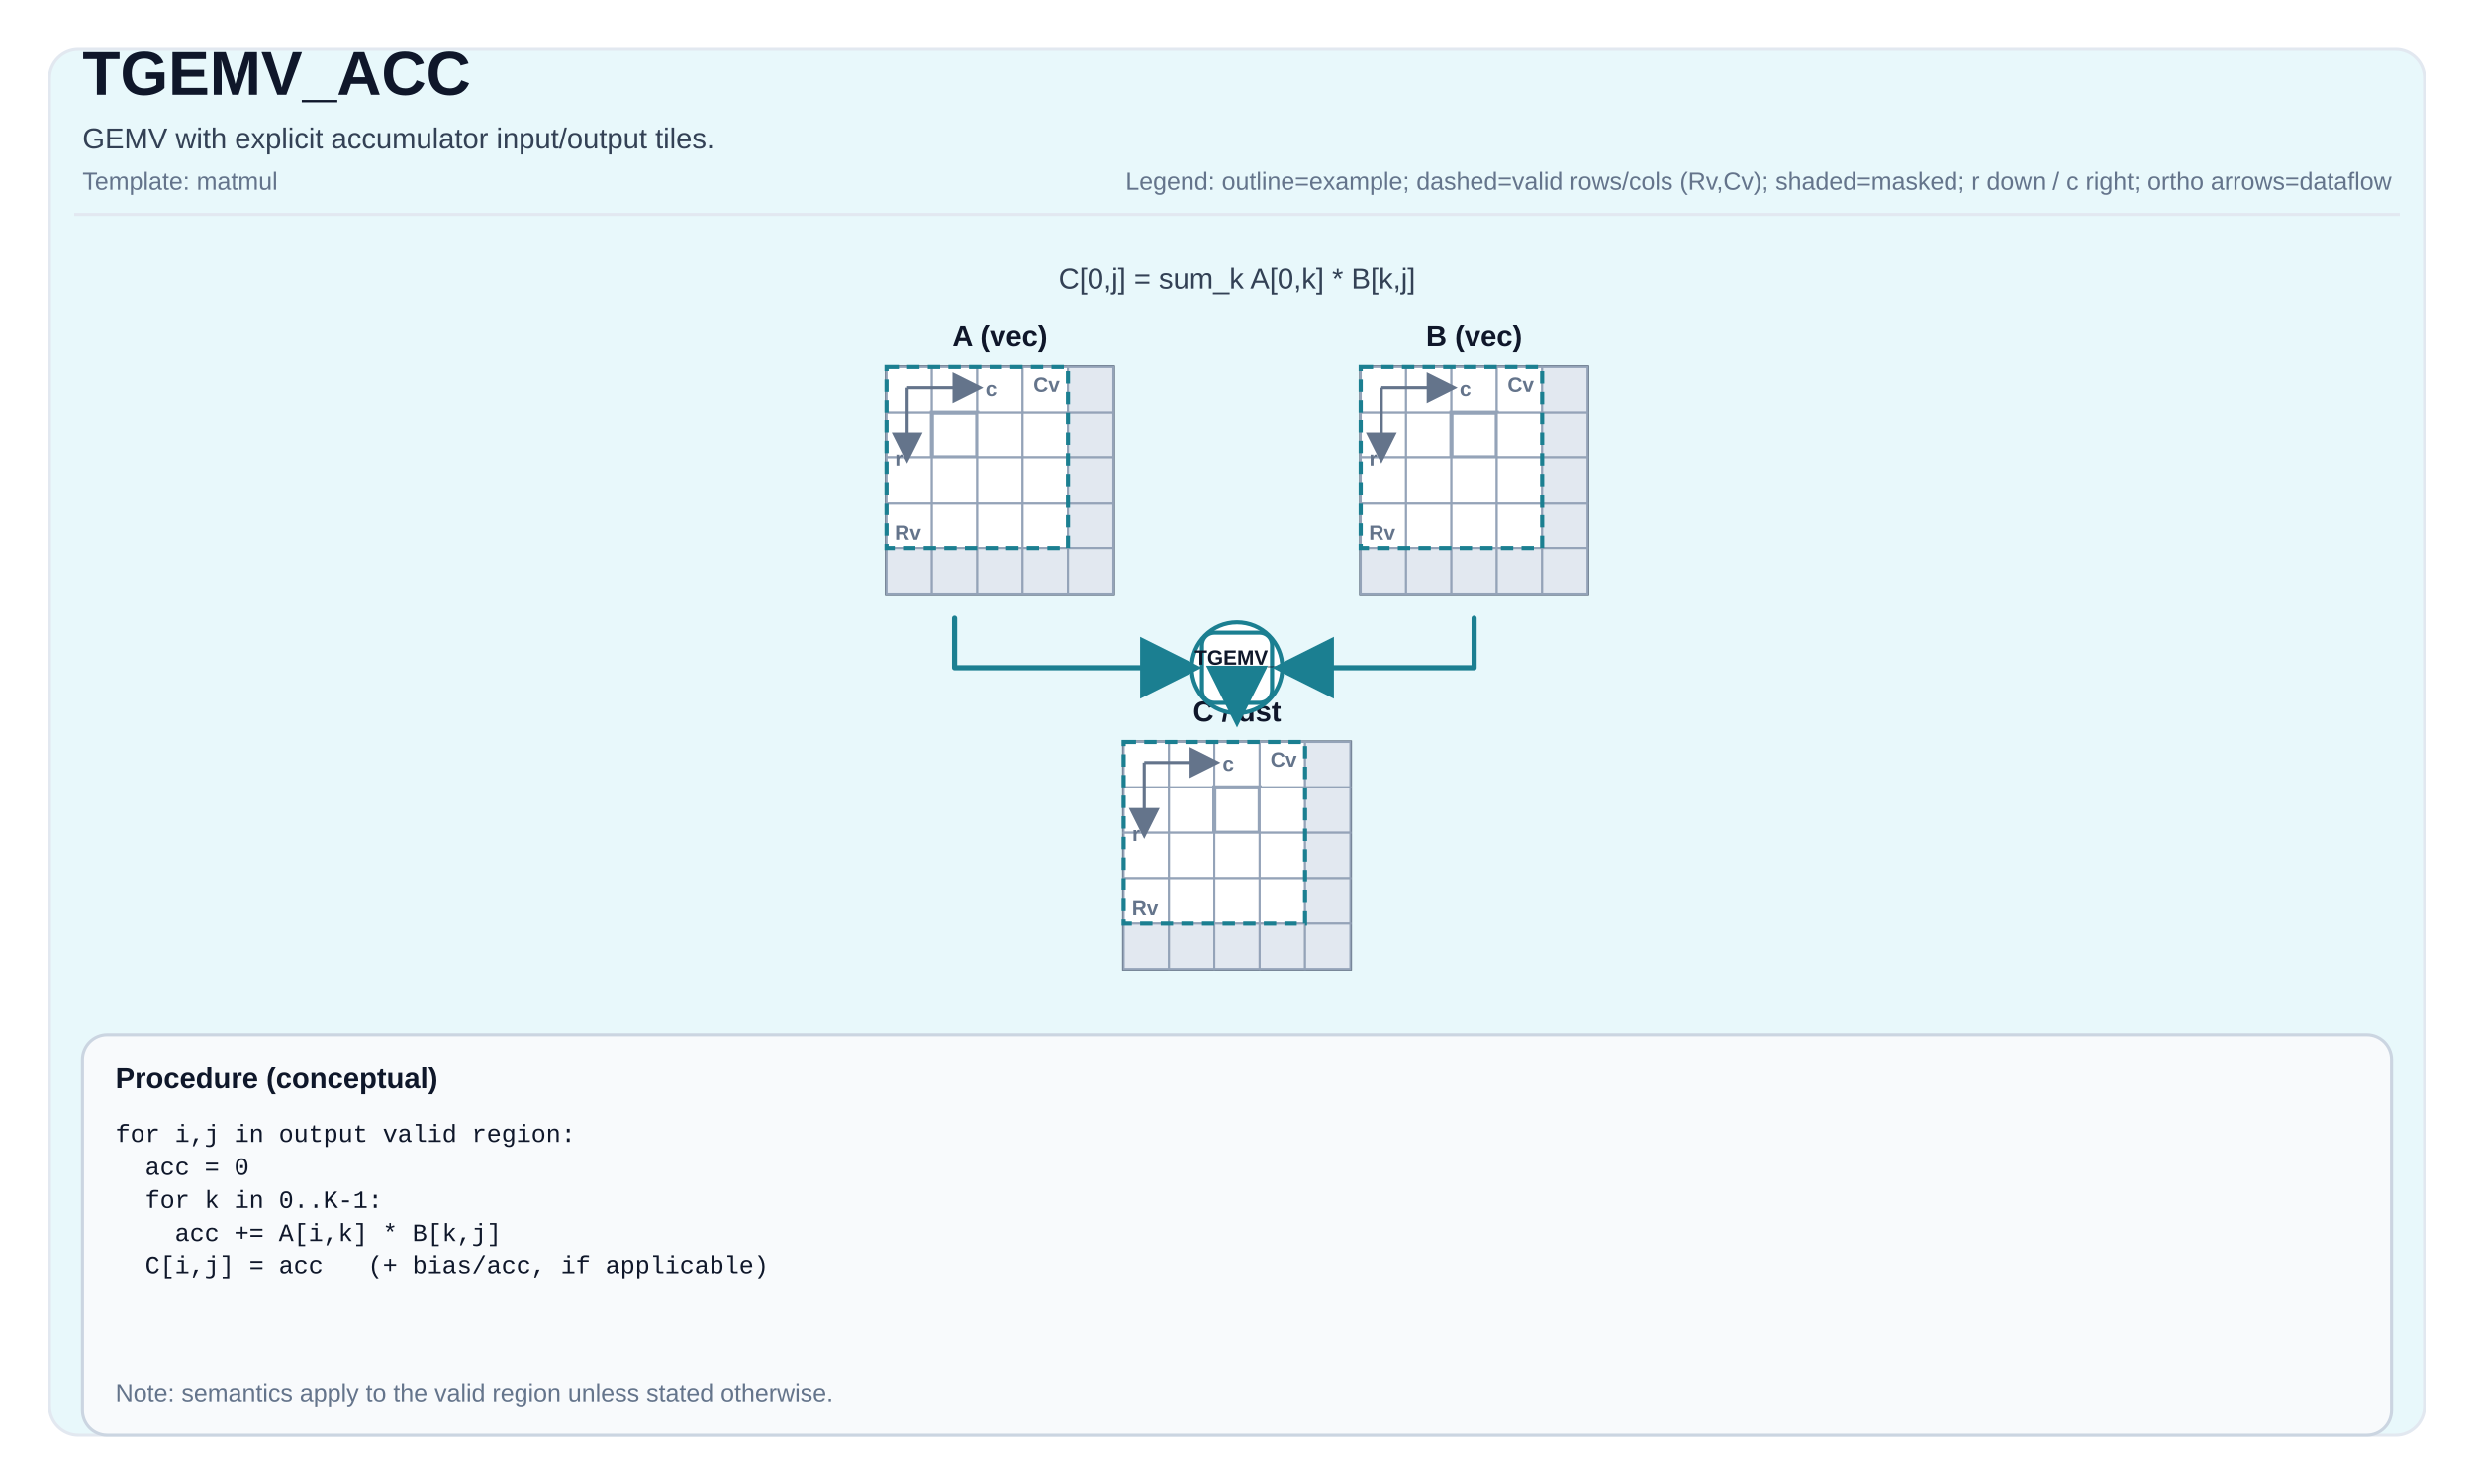
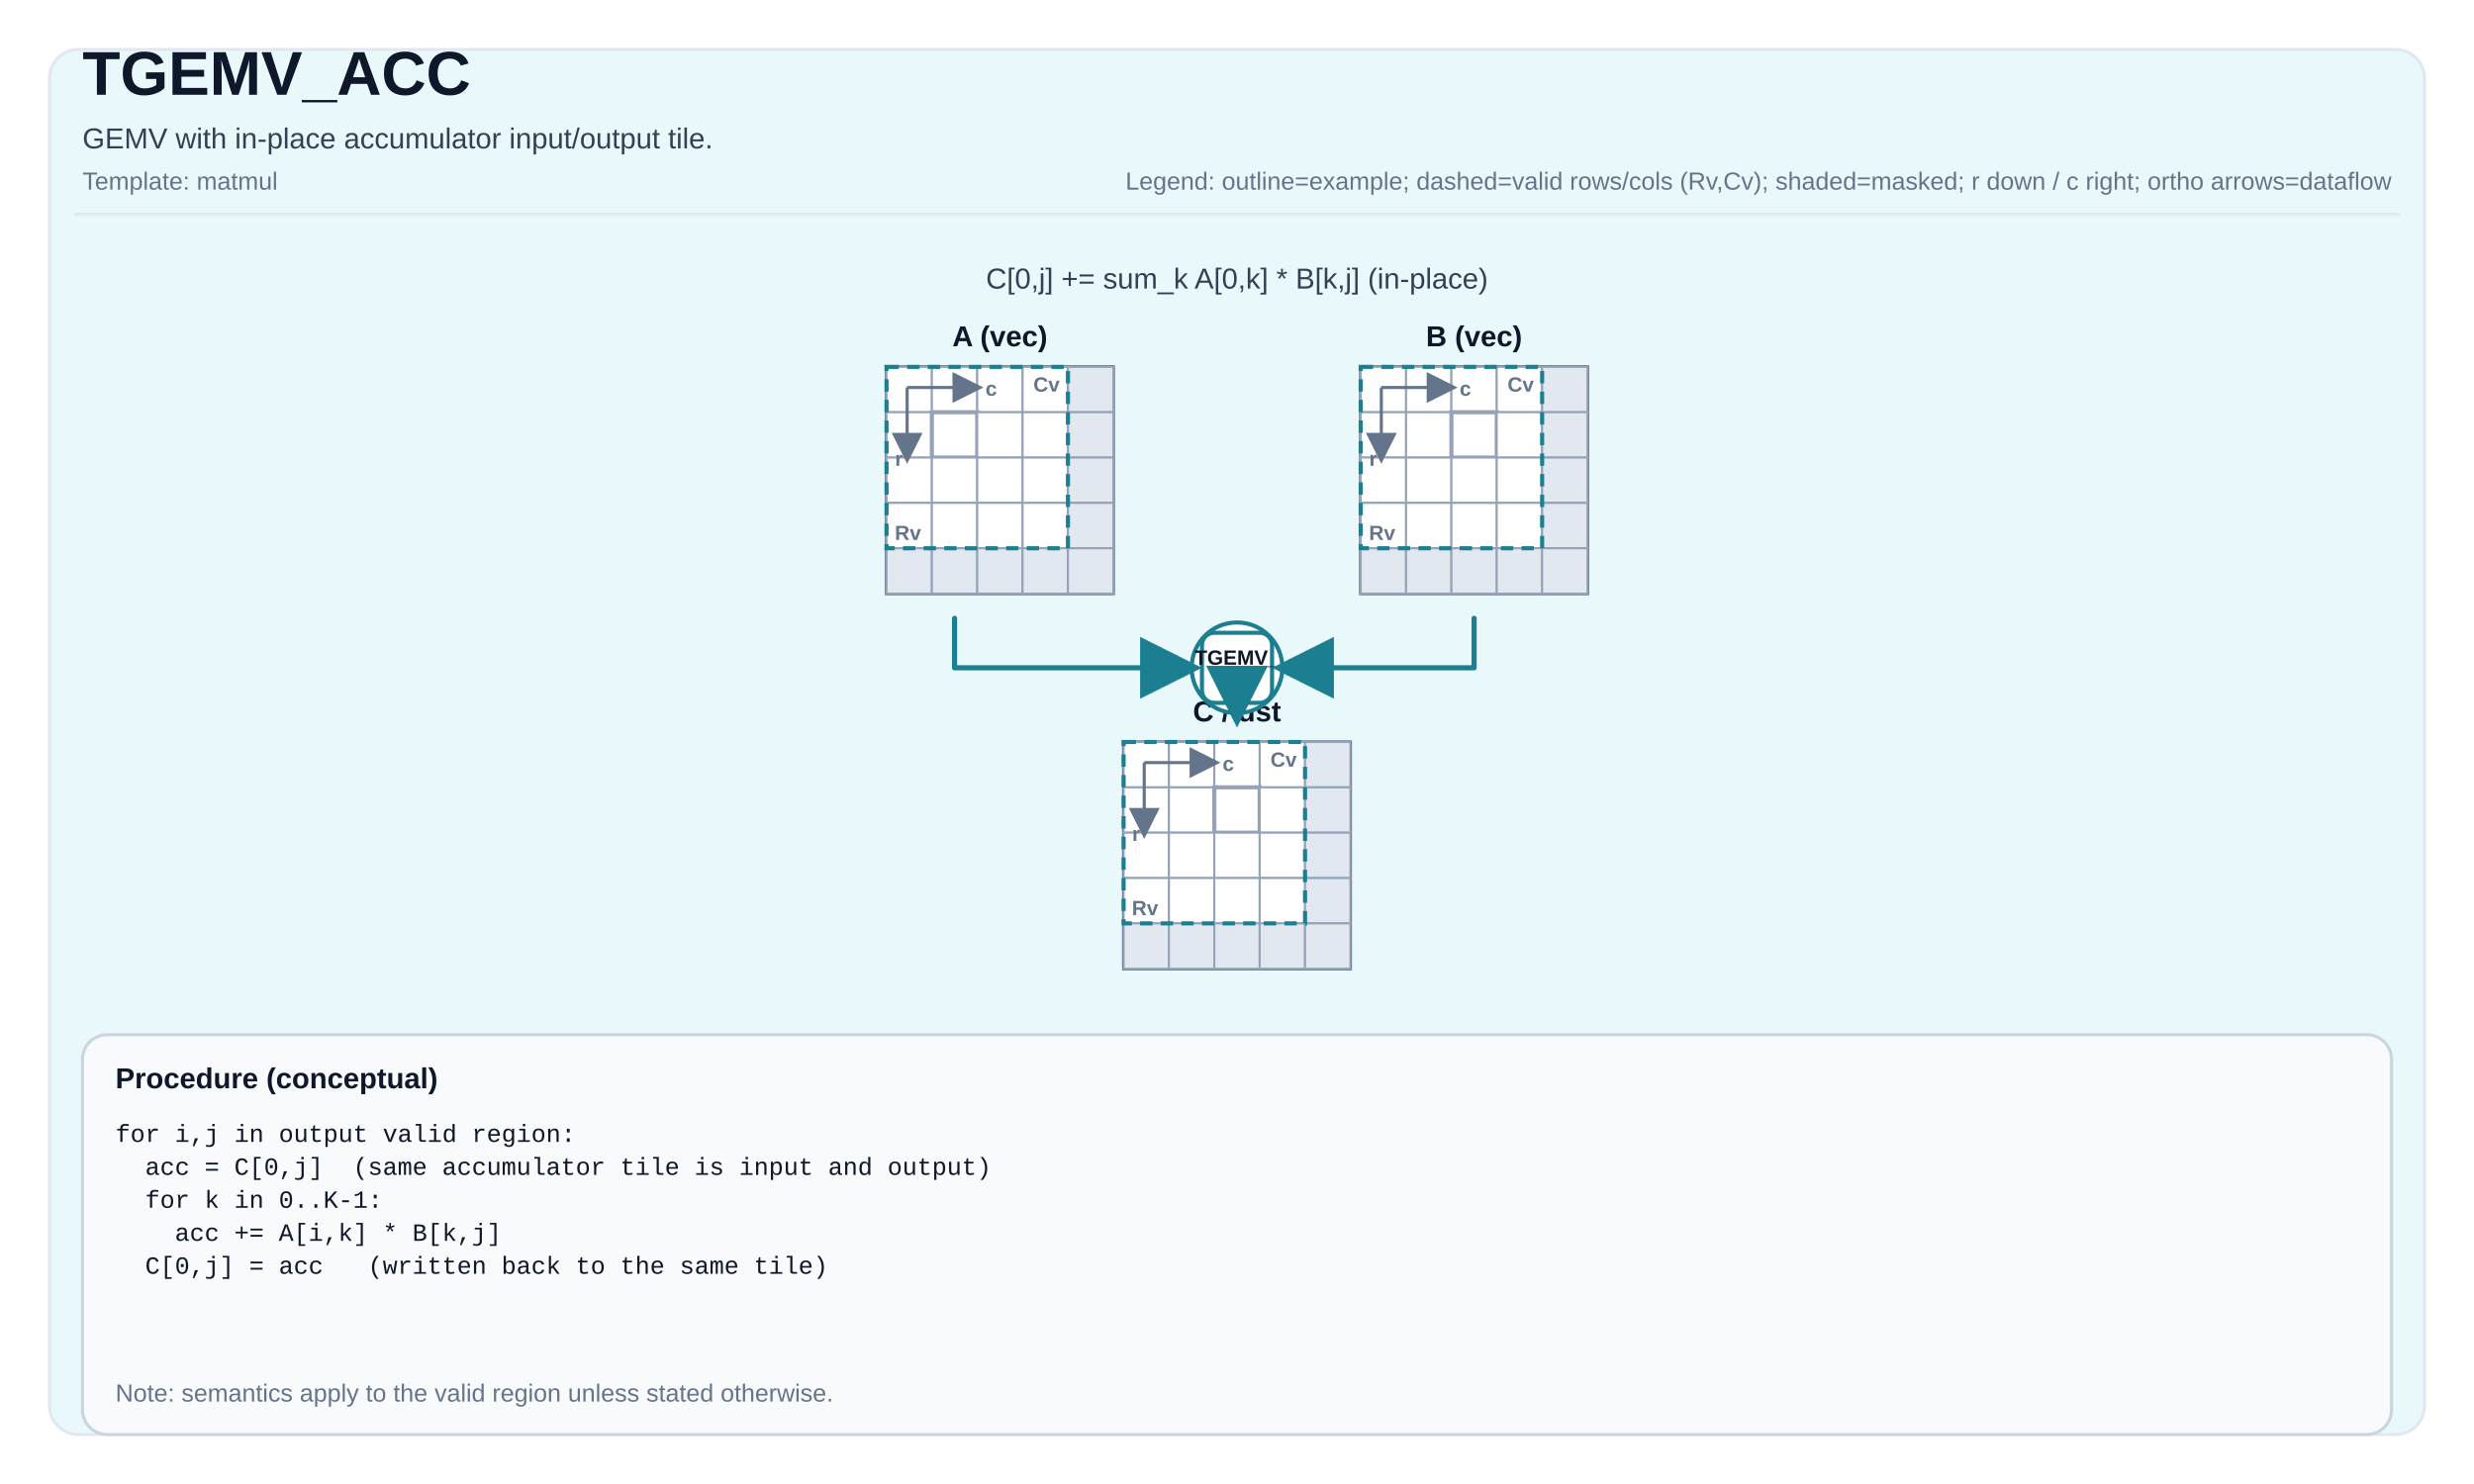
<svg xmlns="http://www.w3.org/2000/svg" width="1200" height="720" viewBox="0 0 1200 720" role="img" aria-label="TGEMV_ACC tile operation diagram">
  <defs>
    <marker id="arrow" markerWidth="12" markerHeight="12" refX="10" refY="6" orient="auto">
      <path d="M0,0 L0,12 L12,6 z" fill="#1B7F91" />
    </marker>
    <marker id="axisArrow" markerWidth="10" markerHeight="10" refX="8" refY="5" orient="auto">
      <path d="M0,0 L0,10 L10,5 z" fill="#64748b" />
    </marker>
  </defs>
  <style>
svg { font-family: Arial, Helvetica, sans-serif; }
.title { font-size: 30px; font-weight: 700; fill: #0f172a; }
.subtitle { font-size: 14px; fill: #334155; }
.meta { font-size: 12px; fill: #64748b; }
.frame { fill: white; }
.panel { fill: #E8F8FB; stroke: #e2e8f0; stroke-width: 1.5; rx: 14; }
.tileLabel { font-size: 14px; font-weight: 700; fill: #0f172a; }
.tileBorder { fill: none; stroke: #475569; stroke-width: 1.5; }
.cell { fill: #ffffff; stroke: #94a3b8; stroke-width: 1; }
.cellMasked { fill: #e2e8f0; }
.cellHL { stroke-width: 2; }
.cellText { font-family: ui-monospace, SFMono-Regular, Menlo, Monaco, Consolas, 'Liberation Mono', 'Courier New', monospace; font-size: 10px; fill: #0f172a; }
.arrow { stroke-width: 2.5; fill: none; stroke-linejoin: round; stroke-linecap: round; }
.axisLine { stroke: #64748b; stroke-width: 1.5; fill: none; }
.axisText { font-size: 10px; fill: #64748b; font-weight: 700; }
.opCircle { fill: #ffffff; stroke-width: 2; }
.opRect { fill: #ffffff; stroke-width: 2; }
.opText { font-size: 10px; font-weight: 800; fill: #0f172a; }
.procBox { fill: #f8fafc; stroke: #cbd5e1; stroke-width: 1.5; rx: 12; }
.procTitle { font-size: 14px; font-weight: 700; fill: #0f172a; }
.procText { font-family: ui-monospace, SFMono-Regular, Menlo, Monaco, Consolas, 'Liberation Mono', 'Courier New', monospace; font-size: 12px; fill: #0f172a; }
.smallLabel { font-size: 12px; fill: #334155; }
.scalarBox { fill: #ffffff; stroke: #cbd5e1; stroke-width: 1.5; }
.scalarValue { font-size: 16px; font-weight: 700; }
.validBox { fill: none; stroke-width: 2; stroke-dasharray: 6 4; }
</style>
  <rect x="0" y="0" width="1200" height="720" class="frame" />
  <rect x="24" y="24" width="1152" height="672" class="panel" />
  <text x="40" y="46" class="title">TGEMV_ACC</text>
-   <text x="40" y="72" class="subtitle">GEMV with explicit accumulator input/output tiles.</text>
+   <text x="40" y="72" class="subtitle">GEMV with in-place accumulator input/output tile.</text>
  <text x="40" y="92" class="meta">Template: matmul</text>
  <text x="1160" y="92" class="meta" text-anchor="end">Legend: outline=example; dashed=valid rows/cols (Rv,Cv); shaded=masked; r down / c right; ortho arrows=dataflow</text>
  <line x1="36" y1="104" x2="1164" y2="104" stroke="#e2e8f0" stroke-width="1.5" />
  <text x="485" y="168" class="tileLabel" text-anchor="middle">A (vec)</text>
  <rect x="430" y="178" width="110" height="110" class="tileBorder" />
  <rect x="430" y="178" width="22" height="22" class="cell" />
  <rect x="452" y="178" width="22" height="22" class="cell" />
  <rect x="474" y="178" width="22" height="22" class="cell" />
  <rect x="496" y="178" width="22" height="22" class="cell" />
  <rect x="518" y="178" width="22" height="22" class="cell cellMasked" />
  <rect x="430" y="200" width="22" height="22" class="cell" />
  <rect x="452" y="200" width="22" height="22" class="cell cellHL" stroke="#1B7F91" />
  <rect x="474" y="200" width="22" height="22" class="cell" />
  <rect x="496" y="200" width="22" height="22" class="cell" />
  <rect x="518" y="200" width="22" height="22" class="cell cellMasked" />
  <rect x="430" y="222" width="22" height="22" class="cell" />
  <rect x="452" y="222" width="22" height="22" class="cell" />
  <rect x="474" y="222" width="22" height="22" class="cell" />
  <rect x="496" y="222" width="22" height="22" class="cell" />
  <rect x="518" y="222" width="22" height="22" class="cell cellMasked" />
  <rect x="430" y="244" width="22" height="22" class="cell" />
  <rect x="452" y="244" width="22" height="22" class="cell" />
  <rect x="474" y="244" width="22" height="22" class="cell" />
  <rect x="496" y="244" width="22" height="22" class="cell" />
  <rect x="518" y="244" width="22" height="22" class="cell cellMasked" />
  <rect x="430" y="266" width="22" height="22" class="cell cellMasked" />
  <rect x="452" y="266" width="22" height="22" class="cell cellMasked" />
  <rect x="474" y="266" width="22" height="22" class="cell cellMasked" />
  <rect x="496" y="266" width="22" height="22" class="cell cellMasked" />
  <rect x="518" y="266" width="22" height="22" class="cell cellMasked" />
  <rect x="430" y="178" width="88" height="88" class="validBox" stroke="#1B7F91" />
  <text x="434" y="262" class="axisText">Rv</text>
  <text x="514" y="190" class="axisText" text-anchor="end">Cv</text>
  <path d="M 440 188 L 474 188" class="axisLine" marker-end="url(#axisArrow)" />
  <path d="M 440 188 L 440 222" class="axisLine" marker-end="url(#axisArrow)" />
  <text x="478" y="192" class="axisText">c</text>
  <text x="438" y="226" class="axisText" text-anchor="end">r</text>
  <text x="715" y="168" class="tileLabel" text-anchor="middle">B (vec)</text>
  <rect x="660" y="178" width="110" height="110" class="tileBorder" />
  <rect x="660" y="178" width="22" height="22" class="cell" />
  <rect x="682" y="178" width="22" height="22" class="cell" />
  <rect x="704" y="178" width="22" height="22" class="cell" />
  <rect x="726" y="178" width="22" height="22" class="cell" />
  <rect x="748" y="178" width="22" height="22" class="cell cellMasked" />
  <rect x="660" y="200" width="22" height="22" class="cell" />
  <rect x="682" y="200" width="22" height="22" class="cell" />
  <rect x="704" y="200" width="22" height="22" class="cell cellHL" stroke="#1B7F91" />
  <rect x="726" y="200" width="22" height="22" class="cell" />
  <rect x="748" y="200" width="22" height="22" class="cell cellMasked" />
  <rect x="660" y="222" width="22" height="22" class="cell" />
  <rect x="682" y="222" width="22" height="22" class="cell" />
  <rect x="704" y="222" width="22" height="22" class="cell" />
  <rect x="726" y="222" width="22" height="22" class="cell" />
  <rect x="748" y="222" width="22" height="22" class="cell cellMasked" />
  <rect x="660" y="244" width="22" height="22" class="cell" />
  <rect x="682" y="244" width="22" height="22" class="cell" />
  <rect x="704" y="244" width="22" height="22" class="cell" />
  <rect x="726" y="244" width="22" height="22" class="cell" />
  <rect x="748" y="244" width="22" height="22" class="cell cellMasked" />
  <rect x="660" y="266" width="22" height="22" class="cell cellMasked" />
  <rect x="682" y="266" width="22" height="22" class="cell cellMasked" />
  <rect x="704" y="266" width="22" height="22" class="cell cellMasked" />
  <rect x="726" y="266" width="22" height="22" class="cell cellMasked" />
  <rect x="748" y="266" width="22" height="22" class="cell cellMasked" />
  <rect x="660" y="178" width="88" height="88" class="validBox" stroke="#1B7F91" />
  <text x="664" y="262" class="axisText">Rv</text>
  <text x="744" y="190" class="axisText" text-anchor="end">Cv</text>
  <path d="M 670 188 L 704 188" class="axisLine" marker-end="url(#axisArrow)" />
  <path d="M 670 188 L 670 222" class="axisLine" marker-end="url(#axisArrow)" />
  <text x="708" y="192" class="axisText">c</text>
  <text x="668" y="226" class="axisText" text-anchor="end">r</text>
  <text x="600" y="350" class="tileLabel" text-anchor="middle">C / dst</text>
  <rect x="545" y="360" width="110" height="110" class="tileBorder" />
  <rect x="545" y="360" width="22" height="22" class="cell" />
  <rect x="567" y="360" width="22" height="22" class="cell" />
  <rect x="589" y="360" width="22" height="22" class="cell" />
  <rect x="611" y="360" width="22" height="22" class="cell" />
  <rect x="633" y="360" width="22" height="22" class="cell cellMasked" />
  <rect x="545" y="382" width="22" height="22" class="cell" />
  <rect x="567" y="382" width="22" height="22" class="cell" />
  <rect x="589" y="382" width="22" height="22" class="cell cellHL" stroke="#1B7F91" />
  <rect x="611" y="382" width="22" height="22" class="cell" />
  <rect x="633" y="382" width="22" height="22" class="cell cellMasked" />
  <rect x="545" y="404" width="22" height="22" class="cell" />
  <rect x="567" y="404" width="22" height="22" class="cell" />
  <rect x="589" y="404" width="22" height="22" class="cell" />
  <rect x="611" y="404" width="22" height="22" class="cell" />
  <rect x="633" y="404" width="22" height="22" class="cell cellMasked" />
  <rect x="545" y="426" width="22" height="22" class="cell" />
  <rect x="567" y="426" width="22" height="22" class="cell" />
  <rect x="589" y="426" width="22" height="22" class="cell" />
  <rect x="611" y="426" width="22" height="22" class="cell" />
  <rect x="633" y="426" width="22" height="22" class="cell cellMasked" />
  <rect x="545" y="448" width="22" height="22" class="cell cellMasked" />
  <rect x="567" y="448" width="22" height="22" class="cell cellMasked" />
  <rect x="589" y="448" width="22" height="22" class="cell cellMasked" />
  <rect x="611" y="448" width="22" height="22" class="cell cellMasked" />
  <rect x="633" y="448" width="22" height="22" class="cell cellMasked" />
  <rect x="545" y="360" width="88" height="88" class="validBox" stroke="#1B7F91" />
  <text x="549" y="444" class="axisText">Rv</text>
  <text x="629" y="372" class="axisText" text-anchor="end">Cv</text>
  <path d="M 555 370 L 589 370" class="axisLine" marker-end="url(#axisArrow)" />
  <path d="M 555 370 L 555 404" class="axisLine" marker-end="url(#axisArrow)" />
  <text x="593" y="374" class="axisText">c</text>
  <text x="553" y="408" class="axisText" text-anchor="end">r</text>
-   <text x="600" y="140" class="subtitle" text-anchor="middle" fill="#1B7F91">C[0,j] = sum_k A[0,k] * B[k,j]</text>
+   <text x="600" y="140" class="subtitle" text-anchor="middle" fill="#1B7F91">C[0,j] += sum_k A[0,k] * B[k,j] (in-place)</text>
  <circle cx="600" cy="324" r="22" class="opCircle" stroke="#1B7F91" />
  <rect x="583" y="307" width="34" height="34" rx="6" class="opRect" stroke="#1B7F91" />
  <text x="600" y="322.5" class="opText" text-anchor="middle" font-size="8px">TGEMV_</text>
  <text x="600" y="331.5" class="opText" text-anchor="middle" font-size="8px">ACC</text>
  <path d="M 463 300 L 463 324 L 578 324 L 578 324" class="arrow" stroke="#1B7F91" marker-end="url(#arrow)" />
  <path d="M 715 300 L 715 324 L 622 324 L 622 324" class="arrow" stroke="#1B7F91" marker-end="url(#arrow)" />
  <path d="M 600 346 L 600 347 L 600 347 L 600 348" class="arrow" stroke="#1B7F91" marker-end="url(#arrow)" />
  <rect x="40" y="502" width="1120" height="194" class="procBox" />
  <text x="56" y="528" class="procTitle">Procedure (conceptual)</text>
  <text x="56" y="554" class="procText" xml:space="preserve">
    <tspan x="56" dy="0">for i,j in output valid region:</tspan>
-     <tspan x="56" dy="16">  acc = 0</tspan>
+     <tspan x="56" dy="16">  acc = C[0,j]  (same accumulator tile is input and output)</tspan>
    <tspan x="56" dy="16">  for k in 0..K-1:</tspan>
    <tspan x="56" dy="16">    acc += A[i,k] * B[k,j]</tspan>
-     <tspan x="56" dy="16">  C[i,j] = acc   (+ bias/acc, if applicable)</tspan>
+     <tspan x="56" dy="16">  C[0,j] = acc   (written back to the same tile)</tspan>
  </text>
  <text x="56" y="680" class="meta">Note: semantics apply to the valid region unless stated otherwise.</text>
</svg>
